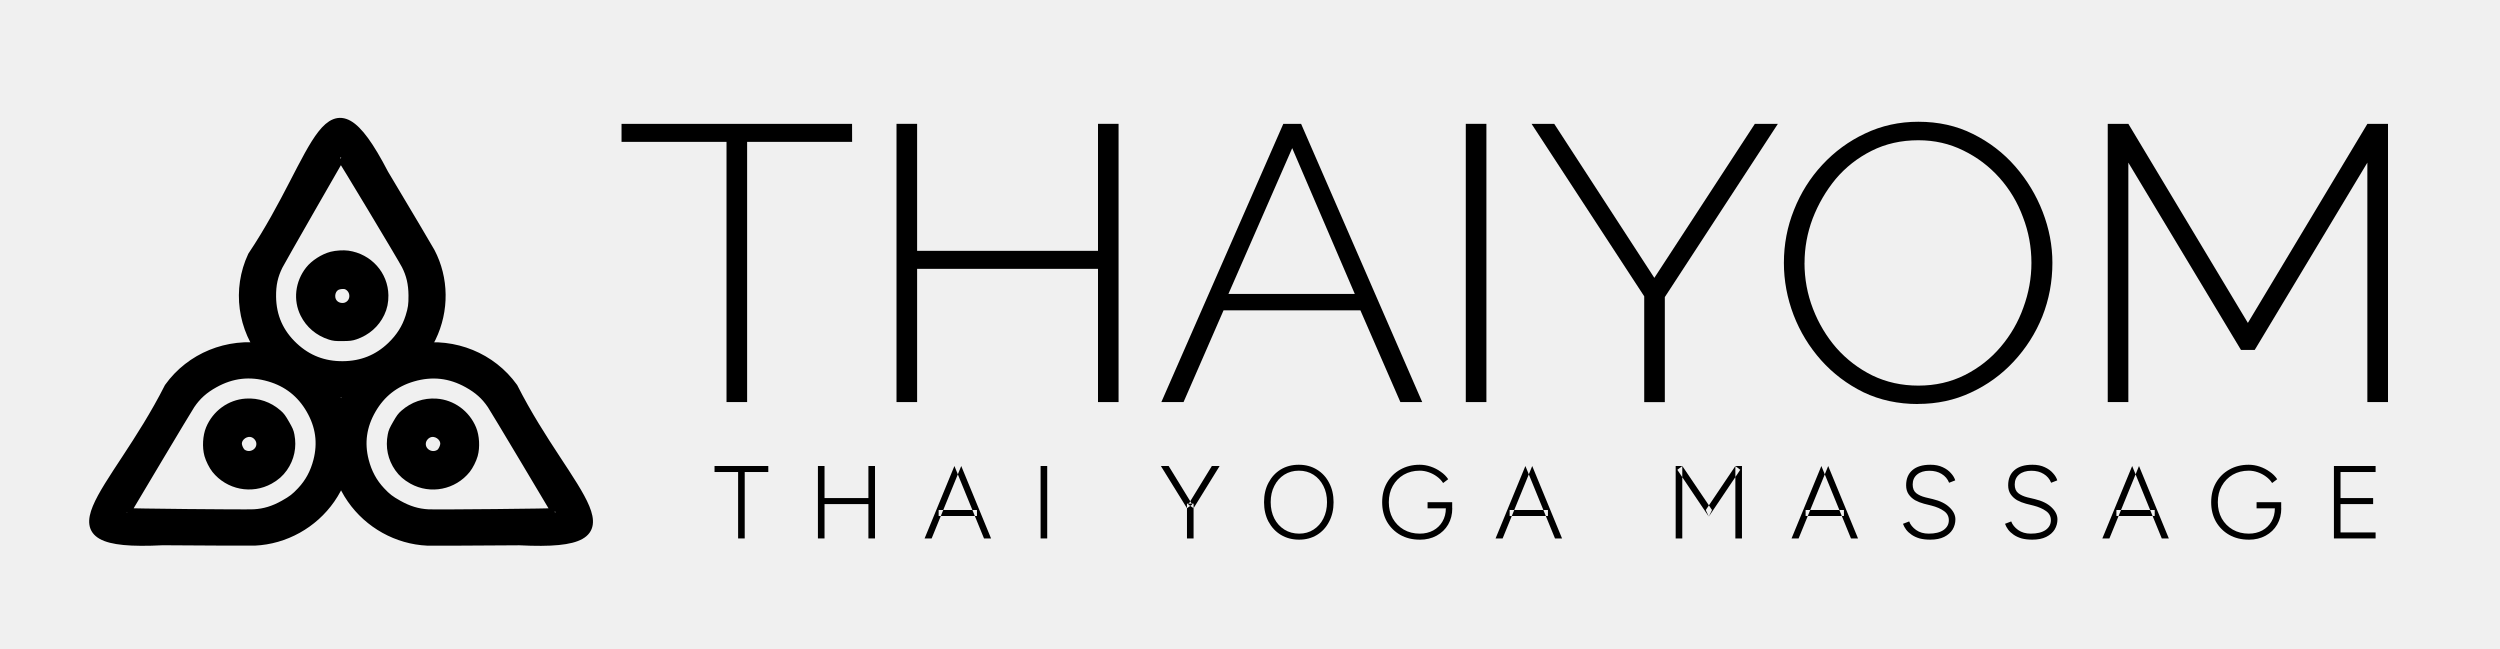
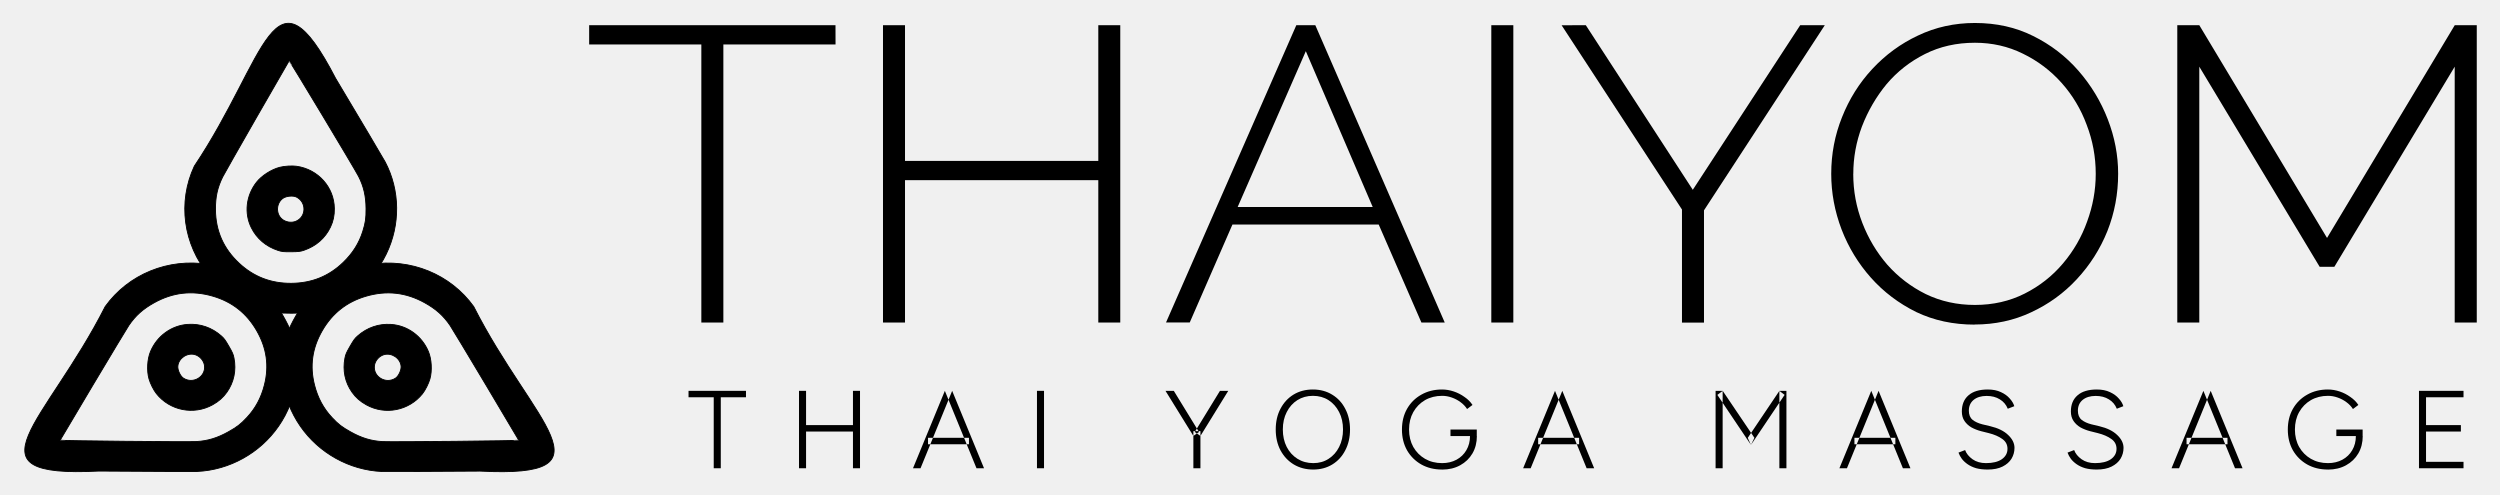
- <svg xmlns="http://www.w3.org/2000/svg" width="498.759" height="129.364" viewBox="-10.56 -10.56 33.118 8.59" version="1.1" fill="#c62424" stroke="#c62424" stroke-width="2.4" id="svg204">
+ <svg xmlns="http://www.w3.org/2000/svg" width="466.759" height="92.364" viewBox="-10.56 -10.56 30.993 6.133" version="1.1" fill="#c62424" stroke="#c62424" stroke-width="2.4" id="svg204">
  <defs id="defs208">
    <rect x="105.26" y="614.215" width="569.844" height="62.836" id="rect310" />
    <rect x="124.672" y="613.65" width="535.044" height="66.169" id="rect7282" />
  </defs>
-   <g id="g497-3" transform="matrix(-0.5175046,0.2935873,0.2935873,0.5175046,1.727467,9.128348)" style="fill:#000000;stroke:#000000;stroke-width:1.012;stroke-dasharray:none">
+   <g id="g497-3" transform="matrix(-0.5175046,0.2935873,0.2935873,0.5175046,0.7978671,7.800348)" style="fill:#000000;stroke:#000000;stroke-width:1.012;stroke-dasharray:none">
    <text xml:space="preserve" transform="matrix(-0.09706742,0.05506766,0.05506766,0.09706742,6.517977,-58.30191)" id="text7280" style="font-size:36px;font-family:'Ubuntu Mono';-inkscape-font-specification:'Ubuntu Mono';white-space:pre;shape-inside:url(#rect7282);display:inline;fill:#ffffff;fill-opacity:1;fill-rule:evenodd;stroke:#ffffff;stroke-width:11.339;stroke-dasharray:none;stroke-opacity:1" />
    <text xml:space="preserve" transform="matrix(-0.09706742,0.05506766,0.05506766,0.09706742,6.517977,-58.30191)" id="text308" style="font-style:normal;font-variant:normal;font-weight:normal;font-stretch:normal;font-size:36px;font-family:Raleway;-inkscape-font-specification:Raleway;white-space:pre;shape-inside:url(#rect310);display:inline;fill:#ffffff;fill-rule:evenodd;stroke:#ffffff;stroke-width:11.339" />
-     <g id="g501-6" transform="matrix(0.00116787,-0.1846886,0.1860846,-0.00116787,0.6728292,-22.78592)" style="fill:#000000;fill-opacity:1;stroke:#000000;stroke-width:1.012;stroke-dasharray:none;stroke-opacity:1.0">
-       <g id="g2764" transform="translate(10.23286,-5.377526)" style="fill:#000000;fill-opacity:1;stroke:#000000;stroke-opacity:1.0">
-         <g id="g497" transform="matrix(-0.8583664,-0.5130371,-0.5130371,0.8583664,22.79058,-15.68914)" style="fill:#000000;fill-opacity:1;stroke:#000000;stroke-width:1.012;stroke-dasharray:none;stroke-opacity:1.0">
-           <g id="g501" transform="rotate(-90,16.00188,15.29129)" style="fill:#000000;fill-opacity:1;stroke:#000000;stroke-width:1.012;stroke-dasharray:none;stroke-opacity:1.0">
-             <path style="fill:#000000;fill-opacity:1;fill-rule:evenodd;stroke:#000000;stroke-width:15.246;stroke-dasharray:none;stroke-opacity:1.0" d="m 322.698,541.943 c -42.516,-73.635 -79.466,-138.146 -82.11,-143.359 -24.591,-48.476 -24.756,-107.117 -0.44,-156.819 25.223,-51.556 72.587,-87.195 129.762,-97.639 14.236,-2.6 45.711,-2.652 59.663,-0.099 43.793,8.016 81.749,30.325 108.791,63.943 42.831,53.248 51.723,125.183 23.031,186.323 C 437,579.467 425.829,748.162 322.698,541.943 Z M 455.762,477.302 c 29.954,-51.933 56.098,-97.691 58.098,-101.686 8.983,-17.94 12.688,-34.369 12.636,-56.031 -0.086,-36.23 -12.904,-66.32 -38.933,-91.396 -24.321,-23.43 -53.347,-35.048 -87.564,-35.048 -34.119,0 -62.793,11.395 -87.062,34.599 -16.295,15.58 -27.209,32.764 -33.62,52.934 -4.745,14.928 -5.787,21.901 -5.816,38.91 -0.036,21.198 3.653,37.987 12.086,54.994 6.829,13.773 114.234,198.771 114.947,197.988 0.421,-0.463 25.274,-43.332 55.228,-95.265 z" id="path491" transform="matrix(0.0664,0,0,0.0664,-10.56,-10.56)" />
-             <path style="fill:#000000;fill-opacity:1;fill-rule:evenodd;stroke:#000000;stroke-width:19.057;stroke-dasharray:none;stroke-opacity:1.0" d="m 389.661,392.675 c -36.243,-5.604 -62.808,-36.225 -62.957,-72.571 -0.049,-11.876 2.086,-21.731 6.857,-31.649 8.96,-18.629 24.571,-32.284 44.65,-39.054 6.261,-2.111 9.267,-2.449 21.79,-2.449 12.522,0 15.529,0.338 21.79,2.449 20.078,6.77 35.69,20.425 44.65,39.054 11.999,24.947 8.369,54.971 -9.376,77.555 -8.644,11.001 -25.055,21.533 -39.081,25.082 -8.003,2.025 -20.832,2.742 -28.322,1.584 z m 23.014,-54.302 c 11.406,-7.65 12.822,-25.641 2.761,-35.076 -6.223,-5.836 -16.223,-7.671 -24.029,-4.41 -17.69,7.39 -18.287,32.545 -0.981,41.363 5.442,2.773 16.737,1.82 22.25,-1.877 z" id="path493" transform="matrix(0.0664,0,0,0.0664,-10.56,-10.56)" />
+     <g id="g7033">
+       <g id="g13498">
+         <g id="g2764" transform="matrix(0.00116787,-0.1846886,0.1860846,-0.00116787,-0.3158951,-24.66953)" style="fill:#000000;fill-opacity:1;stroke:#000000;stroke-width:1.012;stroke-dasharray:none;stroke-opacity:1">
+           <g id="g6996">
+             <g id="g497" transform="matrix(-0.8583664,-0.5130371,-0.5130371,0.8583664,22.79058,-15.68914)" style="fill:#000000;fill-opacity:1;stroke:#000000;stroke-width:0.102;stroke-dasharray:none;stroke-opacity:1">
+               <g id="g501" transform="rotate(-90,16.00188,15.29129)" style="fill:#000000;fill-opacity:1;stroke:#000000;stroke-width:0.102;stroke-dasharray:none;stroke-opacity:1">
+                 <path style="fill:#000000;fill-opacity:1;fill-rule:evenodd;stroke:#000000;stroke-width:1.542;stroke-dasharray:none;stroke-opacity:1" d="m 322.698,541.943 c -42.516,-73.635 -79.466,-138.146 -82.11,-143.359 -24.591,-48.476 -24.756,-107.117 -0.44,-156.819 25.223,-51.556 72.587,-87.195 129.762,-97.639 14.236,-2.6 45.711,-2.652 59.663,-0.099 43.793,8.016 81.749,30.325 108.791,63.943 42.831,53.248 51.723,125.183 23.031,186.323 C 437,579.467 425.829,748.162 322.698,541.943 Z M 455.762,477.302 c 29.954,-51.933 56.098,-97.691 58.098,-101.686 8.983,-17.94 12.688,-34.369 12.636,-56.031 -0.086,-36.23 -12.904,-66.32 -38.933,-91.396 -24.321,-23.43 -53.347,-35.048 -87.564,-35.048 -34.119,0 -62.793,11.395 -87.062,34.599 -16.295,15.58 -27.209,32.764 -33.62,52.934 -4.745,14.928 -5.787,21.901 -5.816,38.91 -0.036,21.198 3.653,37.987 12.086,54.994 6.829,13.773 114.234,198.771 114.947,197.988 0.421,-0.463 25.274,-43.332 55.228,-95.265 z" id="path491" transform="matrix(0.0664,0,0,0.0664,-10.56,-10.56)" />
+                 <path style="fill:#000000;fill-opacity:1;fill-rule:evenodd;stroke:#000000;stroke-width:1.542;stroke-dasharray:none;stroke-opacity:1" d="m 389.661,392.675 c -36.243,-5.604 -62.808,-36.225 -62.957,-72.571 -0.049,-11.876 2.086,-21.731 6.857,-31.649 8.96,-18.629 24.571,-32.284 44.65,-39.054 6.261,-2.111 9.267,-2.449 21.79,-2.449 12.522,0 15.529,0.338 21.79,2.449 20.078,6.77 35.69,20.425 44.65,39.054 11.999,24.947 8.369,54.971 -9.376,77.555 -8.644,11.001 -25.055,21.533 -39.081,25.082 -8.003,2.025 -20.832,2.742 -28.322,1.584 z m 23.014,-54.302 c 11.406,-7.65 12.822,-25.641 2.761,-35.076 -6.223,-5.836 -16.223,-7.671 -24.029,-4.41 -17.69,7.39 -18.287,32.545 -0.981,41.363 5.442,2.773 16.737,1.82 22.25,-1.877 z" id="path493" transform="matrix(0.0664,0,0,0.0664,-10.56,-10.56)" />
+               </g>
+             </g>
+             <g id="g497-6" transform="matrix(-0.8583664,-0.5130371,-0.5130371,0.8583664,48.49128,-25.05132)" style="fill:#000000;fill-opacity:1;stroke:#000000;stroke-width:0.102;stroke-dasharray:none;stroke-opacity:1">
+               <path style="fill:#000000;fill-opacity:1;fill-rule:evenodd;stroke:#000000;stroke-width:0.102;stroke-dasharray:none;stroke-opacity:1" d="m 7.433,10.925 c 4.893,2.817 9.162,5.295 9.488,5.507 3.026,1.968 4.986,5.332 5.242,8.997 0.266,3.802 -1.271,7.425 -4.209,9.928 -0.732,0.623 -2.539,1.673 -3.425,1.99 C 11.745,38.344 8.822,38.324 6.15,37.292 1.917,35.657 -0.987,31.819 -1.372,27.351 -0.384,12.571 -5.354,2.506 7.433,10.925 Z m -5.496,8.141 c 0.006,3.981 0.026,7.48 0.044,7.776 0.081,1.33 0.414,2.397 1.138,3.64 1.21,2.079 2.948,3.382 5.278,3.957 2.177,0.537 4.232,0.239 6.198,-0.899 1.961,-1.135 3.229,-2.744 3.852,-4.884 0.418,-1.437 0.474,-2.788 0.171,-4.16 -0.224,-1.016 -0.396,-1.451 -0.96,-2.43 -0.703,-1.219 -1.474,-2.061 -2.524,-2.758 -0.851,-0.564 -13.177,-7.622 -13.192,-7.554 -0.009,0.041 -0.011,3.331 -0.005,7.312 z" id="path491-8" />
+               <path style="fill:#000000;fill-opacity:1;fill-rule:evenodd;stroke:#000000;stroke-width:0.102;stroke-dasharray:none;stroke-opacity:1" d="m 8.551,21.731 c 2.269,-0.884 4.814,-0.008 6.032,2.076 0.398,0.681 0.603,1.318 0.659,2.047 0.105,1.369 -0.338,2.673 -1.267,3.73 -0.29,0.33 -0.451,0.449 -1.171,0.866 -0.72,0.417 -0.904,0.497 -1.334,0.584 -1.379,0.279 -2.73,0.014 -3.865,-0.759 C 6.086,29.24 5.296,27.394 5.564,25.505 5.695,24.586 6.288,23.435 6.976,22.764 7.368,22.381 8.082,21.913 8.551,21.731 Z M 9.034,25.617 c -0.401,0.819 0.116,1.9 1.008,2.107 0.552,0.128 1.187,-0.099 1.528,-0.546 0.771,-1.013 -0.032,-2.479 -1.32,-2.41 -0.405,0.022 -1.022,0.452 -1.216,0.848 z" id="path493-7" />
+             </g>
+             <path style="fill:#000000;fill-opacity:1;fill-rule:evenodd;stroke:#000000;stroke-width:1.542;stroke-dasharray:none;stroke-opacity:1" d="m 322.698,541.943 c -42.516,-73.635 -79.466,-138.146 -82.11,-143.359 -24.591,-48.476 -24.756,-107.117 -0.44,-156.819 25.223,-51.556 72.587,-87.195 129.762,-97.639 14.236,-2.6 45.711,-2.652 59.663,-0.099 43.793,8.016 81.749,30.325 108.791,63.943 42.831,53.248 51.723,125.183 23.031,186.323 C 437,579.467 425.829,748.162 322.698,541.943 Z M 455.762,477.302 c 29.954,-51.933 56.098,-97.691 58.098,-101.686 8.983,-17.94 12.688,-34.369 12.636,-56.031 -0.086,-36.23 -12.904,-66.32 -38.933,-91.396 -24.321,-23.43 -53.347,-35.048 -87.564,-35.048 -34.119,0 -62.793,11.395 -87.062,34.599 -16.295,15.58 -27.209,32.764 -33.62,52.934 -4.745,14.928 -5.787,21.901 -5.816,38.91 -0.036,21.198 3.653,37.987 12.086,54.994 6.829,13.773 114.234,198.771 114.947,197.988 0.421,-0.463 25.274,-43.332 55.228,-95.265 z" id="path491-06" transform="matrix(0.0664,0,0,0.0664,-10.56,-10.56)" />
+             <path style="fill:#000000;fill-opacity:1;fill-rule:evenodd;stroke:#000000;stroke-width:1.542;stroke-dasharray:none;stroke-opacity:1" d="m 389.661,392.675 c -36.243,-5.604 -62.808,-36.225 -62.957,-72.571 -0.049,-11.876 2.086,-21.731 6.857,-31.649 8.96,-18.629 24.571,-32.284 44.65,-39.054 6.261,-2.111 9.267,-2.449 21.79,-2.449 12.522,0 15.529,0.338 21.79,2.449 20.078,6.77 35.69,20.425 44.65,39.054 11.999,24.947 8.369,54.971 -9.376,77.555 -8.644,11.001 -25.055,21.533 -39.081,25.082 -8.003,2.025 -20.832,2.742 -28.322,1.584 z m 23.014,-54.302 c 11.406,-7.65 12.822,-25.641 2.761,-35.076 -6.223,-5.836 -16.223,-7.671 -24.029,-4.41 -17.69,7.39 -18.287,32.545 -0.981,41.363 5.442,2.773 16.737,1.82 22.25,-1.877 z" id="path493-2" transform="matrix(0.0664,0,0,0.0664,-10.56,-10.56)" />
          </g>
        </g>
-         <g id="g497-6" transform="matrix(-0.8583664,-0.5130371,-0.5130371,0.8583664,48.49128,-25.05132)" style="fill:#000000;fill-opacity:1;stroke:#000000;stroke-width:1.012;stroke-dasharray:none;stroke-opacity:1.0">
-           <path style="fill:#000000;fill-opacity:1;fill-rule:evenodd;stroke:#000000;stroke-width:1.012;stroke-dasharray:none;stroke-opacity:1.0" d="m 7.433,10.925 c 4.893,2.817 9.162,5.295 9.488,5.507 3.026,1.968 4.986,5.332 5.242,8.997 0.266,3.802 -1.271,7.425 -4.209,9.928 -0.732,0.623 -2.539,1.673 -3.425,1.99 C 11.745,38.344 8.822,38.324 6.15,37.292 1.917,35.657 -0.987,31.819 -1.372,27.351 -0.384,12.571 -5.354,2.506 7.433,10.925 Z m -5.496,8.141 c 0.006,3.981 0.026,7.48 0.044,7.776 0.081,1.33 0.414,2.397 1.138,3.64 1.21,2.079 2.948,3.382 5.278,3.957 2.177,0.537 4.232,0.239 6.198,-0.899 1.961,-1.135 3.229,-2.744 3.852,-4.884 0.418,-1.437 0.474,-2.788 0.171,-4.16 -0.224,-1.016 -0.396,-1.451 -0.96,-2.43 -0.703,-1.219 -1.474,-2.061 -2.524,-2.758 -0.851,-0.564 -13.177,-7.622 -13.192,-7.554 -0.009,0.041 -0.011,3.331 -0.005,7.312 z" id="path491-8" />
-           <path style="fill:#000000;fill-opacity:1;fill-rule:evenodd;stroke:#000000;stroke-width:1.265;stroke-dasharray:none;stroke-opacity:1.0" d="m 8.551,21.731 c 2.269,-0.884 4.814,-0.008 6.032,2.076 0.398,0.681 0.603,1.318 0.659,2.047 0.105,1.369 -0.338,2.673 -1.267,3.73 -0.29,0.33 -0.451,0.449 -1.171,0.866 -0.72,0.417 -0.904,0.497 -1.334,0.584 -1.379,0.279 -2.73,0.014 -3.865,-0.759 C 6.086,29.24 5.296,27.394 5.564,25.505 5.695,24.586 6.288,23.435 6.976,22.764 7.368,22.381 8.082,21.913 8.551,21.731 Z M 9.034,25.617 c -0.401,0.819 0.116,1.9 1.008,2.107 0.552,0.128 1.187,-0.099 1.528,-0.546 0.771,-1.013 -0.032,-2.479 -1.32,-2.41 -0.405,0.022 -1.022,0.452 -1.216,0.848 z" id="path493-7" />
+         <g aria-label="THAIYOM" transform="matrix(-0.8828155,0.5008332,0.4861528,0.8569384,0,0)" id="text316" style="font-size:8.857px;font-family:Raleway;-inkscape-font-specification:Raleway;fill-rule:evenodd;stroke:none;stroke-width:0.772">
+           <path d="M -1.655,-30.381 H -3.958 v 5.881 h -0.452 v -5.881 h -2.303 v -0.407 h 5.057 z" style="stroke-width:0.772" id="path432" />
+           <path d="m 4.19,-30.788 v 6.288 H 3.739 v -3.011 h -3.968 v 3.011 h -0.452 v -6.288 h 0.452 v 2.87 H 3.739 v -2.87 z" style="stroke-width:0.772" id="path434" />
+           <path d="m 7.804,-30.788 h 0.39 l 2.657,6.288 H 10.372 L 9.495,-26.573 H 6.493 l -0.877,2.072 H 5.129 Z m 1.568,3.844 -1.373,-3.295 -1.399,3.295 z" style="stroke-width:0.772" id="path436" />
+           <path d="m 11.807,-24.5 v -6.288 h 0.452 v 6.288 z" style="stroke-width:0.772" id="path438" />
+           <path d="m 13.747,-30.788 2.196,3.481 2.205,-3.481 h 0.505 l -2.48,3.915 v 2.374 h -0.452 v -2.391 l -2.471,-3.897 z" style="stroke-width:0.772" id="path440" />
+           <path d="m 21.726,-24.456 q -0.655,0 -1.196,-0.266 -0.54,-0.275 -0.93,-0.726 -0.39,-0.452 -0.602,-1.019 -0.213,-0.576 -0.213,-1.178 0,-0.629 0.221,-1.196 0.221,-0.576 0.62,-1.019 0.407,-0.452 0.939,-0.709 0.54,-0.266 1.169,-0.266 0.664,0 1.196,0.275 0.54,0.275 0.93,0.735 0.39,0.461 0.602,1.027 0.213,0.567 0.213,1.151 0,0.638 -0.221,1.213 -0.221,0.567 -0.629,1.019 -0.399,0.443 -0.939,0.7 -0.531,0.257 -1.16,0.257 z m -2.489,-3.188 q 0,0.54 0.186,1.036 0.186,0.496 0.514,0.886 0.337,0.39 0.788,0.62 0.461,0.23 1.01,0.23 0.558,0 1.019,-0.239 0.461,-0.239 0.788,-0.638 0.328,-0.399 0.496,-0.886 0.177,-0.496 0.177,-1.01 0,-0.54 -0.186,-1.036 -0.177,-0.496 -0.514,-0.886 -0.337,-0.39 -0.797,-0.62 -0.452,-0.23 -0.983,-0.23 -0.567,0 -1.027,0.239 -0.461,0.239 -0.788,0.638 -0.319,0.399 -0.505,0.895 -0.177,0.487 -0.177,1.001 z" style="stroke-width:0.772" id="path442" />
+           <path d="m 31.584,-24.5 v -5.411 l -2.471,4.233 h -0.301 l -2.471,-4.233 v 5.411 h -0.452 v -6.288 h 0.452 l 2.622,4.499 2.622,-4.499 h 0.452 v 6.288 z" style="stroke-width:0.772" id="path444" />
        </g>
-         <path style="fill:#000000;fill-opacity:1;fill-rule:evenodd;stroke:#000000;stroke-width:15.246;stroke-dasharray:none;stroke-opacity:1.0" d="m 322.698,541.943 c -42.516,-73.635 -79.466,-138.146 -82.11,-143.359 -24.591,-48.476 -24.756,-107.117 -0.44,-156.819 25.223,-51.556 72.587,-87.195 129.762,-97.639 14.236,-2.6 45.711,-2.652 59.663,-0.099 43.793,8.016 81.749,30.325 108.791,63.943 42.831,53.248 51.723,125.183 23.031,186.323 C 437,579.467 425.829,748.162 322.698,541.943 Z M 455.762,477.302 c 29.954,-51.933 56.098,-97.691 58.098,-101.686 8.983,-17.94 12.688,-34.369 12.636,-56.031 -0.086,-36.23 -12.904,-66.32 -38.933,-91.396 -24.321,-23.43 -53.347,-35.048 -87.564,-35.048 -34.119,0 -62.793,11.395 -87.062,34.599 -16.295,15.58 -27.209,32.764 -33.62,52.934 -4.745,14.928 -5.787,21.901 -5.816,38.91 -0.036,21.198 3.653,37.987 12.086,54.994 6.829,13.773 114.234,198.771 114.947,197.988 0.421,-0.463 25.274,-43.332 55.228,-95.265 z" id="path491-06" transform="matrix(0.0664,0,0,0.0664,-10.56,-10.56)" />
-         <path style="fill:#000000;fill-opacity:1;fill-rule:evenodd;stroke:#000000;stroke-width:19.057;stroke-dasharray:none;stroke-opacity:1.0" d="m 389.661,392.675 c -36.243,-5.604 -62.808,-36.225 -62.957,-72.571 -0.049,-11.876 2.086,-21.731 6.857,-31.649 8.96,-18.629 24.571,-32.284 44.65,-39.054 6.261,-2.111 9.267,-2.449 21.79,-2.449 12.522,0 15.529,0.338 21.79,2.449 20.078,6.77 35.69,20.425 44.65,39.054 11.999,24.947 8.369,54.971 -9.376,77.555 -8.644,11.001 -25.055,21.533 -39.081,25.082 -8.003,2.025 -20.832,2.742 -28.322,1.584 z m 23.014,-54.302 c 11.406,-7.65 12.822,-25.641 2.761,-35.076 -6.223,-5.836 -16.223,-7.671 -24.029,-4.41 -17.69,7.39 -18.287,32.545 -0.981,41.363 5.442,2.773 16.737,1.82 22.25,-1.877 z" id="path493-2" transform="matrix(0.0664,0,0,0.0664,-10.56,-10.56)" />
+         <g aria-label="THAI YOGA MASSAGE" transform="matrix(-0.8697808,0.4934384,0.4934384,0.8697808,0,0)" id="text747" style="font-weight:300;font-size:2.304px;font-family:Figtree;-inkscape-font-specification:'Figtree Light';letter-spacing:0.85px;fill-rule:evenodd;stroke:none;stroke-width:0.467">
+           <path d="m -4.218,-21.102 v -1.479 h 0.147 v 1.479 z m -0.525,-1.479 v -0.134 H -3.546 v 0.134 z" style="stroke-width:0.467" id="path9433" />
+           <path d="m -1.317,-21.102 v -1.613 h 0.147 v 1.613 z m -1.124,0 v -1.613 h 0.147 v 1.613 z m 0.147,-0.765 v -0.134 h 0.977 v 0.134 z" style="stroke-width:0.467" id="path9435" />
+           <path d="m 1.257,-21.102 -0.659,-1.613 h 0.152 l 0.664,1.613 z m -1.323,0 0.664,-1.613 h 0.152 l -0.659,1.613 z m 0.313,-0.5 v -0.134 H 1.1 v 0.134 z" style="stroke-width:0.467" id="path9437" />
+           <path d="m 2.517,-21.102 v -1.613 h 0.147 v 1.613 z" style="stroke-width:0.467" id="path9439" />
+           <path d="m 5.923,-21.775 -0.118,-0.083 0.525,-0.857 h 0.173 z m -0.147,0.673 v -0.774 h 0.147 v 0.774 z m 0,-0.673 -0.581,-0.94 h 0.173 l 0.525,0.857 z" style="stroke-width:0.467" id="path9441" />
+           <path d="m 8.274,-21.075 q -0.228,0 -0.406,-0.106 -0.175,-0.106 -0.277,-0.295 -0.099,-0.189 -0.099,-0.433 0,-0.247 0.099,-0.433 0.099,-0.189 0.272,-0.295 0.175,-0.106 0.403,-0.106 0.228,0 0.403,0.108 0.175,0.106 0.272,0.295 0.099,0.187 0.099,0.431 0,0.244 -0.099,0.433 -0.097,0.189 -0.27,0.295 -0.173,0.106 -0.399,0.106 z m 0,-0.134 q 0.182,0 0.32,-0.09 0.141,-0.09 0.219,-0.247 0.081,-0.159 0.081,-0.364 0,-0.205 -0.081,-0.362 -0.081,-0.159 -0.221,-0.249 -0.141,-0.09 -0.325,-0.09 -0.182,0 -0.325,0.09 -0.141,0.09 -0.221,0.249 -0.081,0.157 -0.081,0.362 0,0.205 0.081,0.364 0.081,0.157 0.224,0.247 0.145,0.09 0.33,0.09 z" style="stroke-width:0.467" id="path9443" />
+           <path d="m 10.958,-21.075 q -0.244,0 -0.433,-0.106 -0.189,-0.108 -0.297,-0.295 -0.106,-0.189 -0.106,-0.431 0,-0.247 0.106,-0.433 0.108,-0.189 0.297,-0.295 0.189,-0.108 0.433,-0.108 0.122,0 0.244,0.041 0.122,0.041 0.224,0.115 0.104,0.071 0.166,0.166 l -0.113,0.085 q -0.051,-0.081 -0.136,-0.143 -0.083,-0.062 -0.184,-0.097 -0.099,-0.035 -0.2,-0.035 -0.2,0 -0.357,0.09 -0.154,0.09 -0.244,0.249 -0.088,0.157 -0.088,0.364 0,0.203 0.088,0.362 0.09,0.157 0.244,0.247 0.157,0.09 0.357,0.09 0.168,0 0.3,-0.071 0.131,-0.071 0.205,-0.198 0.076,-0.129 0.076,-0.295 h 0.143 q 0,0.203 -0.092,0.362 -0.092,0.157 -0.256,0.247 -0.164,0.09 -0.376,0.09 z m 0.175,-0.698 v -0.136 h 0.548 v 0.136 h -0.065 z" style="stroke-width:0.467" id="path9445" />
+           <path d="m 13.97,-21.102 -0.659,-1.613 h 0.152 l 0.664,1.613 z m -1.323,0 0.664,-1.613 h 0.152 l -0.659,1.613 z m 0.313,-0.5 v -0.134 h 0.853 v 0.134 z" style="stroke-width:0.467" id="path9447" />
+           <path d="m 17.394,-21.588 -0.7,-1.042 0.053,-0.041 0.058,-0.044 0.661,0.979 z m -0.737,0.486 v -1.613 h 0.147 v 1.613 z m 0.737,-0.486 -0.067,-0.147 0.659,-0.979 0.058,0.044 0.051,0.039 z m 0.592,0.486 v -1.613 h 0.147 v 1.613 z" style="stroke-width:0.467" id="path9449" />
+           <path d="m 20.56,-21.102 -0.659,-1.613 h 0.152 l 0.664,1.613 z m -1.323,0 0.664,-1.613 h 0.152 l -0.659,1.613 z m 0.313,-0.5 v -0.134 h 0.853 v 0.134 z" style="stroke-width:0.467" id="path9451" />
+           <path d="m 22.326,-21.075 q -0.136,0 -0.24,-0.028 -0.101,-0.03 -0.175,-0.081 -0.074,-0.051 -0.122,-0.113 -0.046,-0.062 -0.071,-0.131 l 0.138,-0.053 q 0.039,0.108 0.154,0.191 0.115,0.081 0.281,0.081 0.212,0 0.33,-0.081 0.118,-0.083 0.118,-0.217 0,-0.129 -0.108,-0.205 -0.108,-0.078 -0.281,-0.122 l -0.164,-0.041 q -0.106,-0.028 -0.198,-0.078 -0.09,-0.053 -0.145,-0.134 -0.055,-0.081 -0.055,-0.198 0,-0.217 0.138,-0.336 0.138,-0.122 0.403,-0.122 0.159,0 0.274,0.055 0.115,0.053 0.184,0.134 0.071,0.078 0.094,0.159 l -0.136,0.053 q -0.051,-0.127 -0.166,-0.196 -0.113,-0.071 -0.274,-0.071 -0.171,0 -0.272,0.083 -0.099,0.083 -0.099,0.224 0,0.127 0.078,0.191 0.078,0.062 0.205,0.094 l 0.164,0.039 q 0.244,0.058 0.373,0.184 0.131,0.124 0.131,0.267 0,0.122 -0.062,0.226 -0.062,0.101 -0.187,0.164 -0.124,0.062 -0.311,0.062 z" style="stroke-width:0.467" id="path9453" />
+           <path d="m 24.598,-21.075 q -0.136,0 -0.24,-0.028 -0.101,-0.03 -0.175,-0.081 -0.074,-0.051 -0.122,-0.113 -0.046,-0.062 -0.071,-0.131 l 0.138,-0.053 q 0.039,0.108 0.154,0.191 0.115,0.081 0.281,0.081 0.212,0 0.33,-0.081 0.118,-0.083 0.118,-0.217 0,-0.129 -0.108,-0.205 -0.108,-0.078 -0.281,-0.122 l -0.164,-0.041 q -0.106,-0.028 -0.198,-0.078 -0.09,-0.053 -0.145,-0.134 -0.055,-0.081 -0.055,-0.198 0,-0.217 0.138,-0.336 0.138,-0.122 0.403,-0.122 0.159,0 0.274,0.055 0.115,0.053 0.184,0.134 0.071,0.078 0.094,0.159 l -0.136,0.053 q -0.051,-0.127 -0.166,-0.196 -0.113,-0.071 -0.274,-0.071 -0.171,0 -0.272,0.083 -0.099,0.083 -0.099,0.224 0,0.127 0.078,0.191 0.078,0.062 0.205,0.094 l 0.164,0.039 q 0.244,0.058 0.373,0.184 0.131,0.124 0.131,0.267 0,0.122 -0.062,0.226 -0.062,0.101 -0.187,0.164 -0.124,0.062 -0.311,0.062 z" style="stroke-width:0.467" id="path9455" />
+           <path d="m 27.48,-21.102 -0.659,-1.613 h 0.152 l 0.664,1.613 z m -1.323,0 0.664,-1.613 h 0.152 l -0.659,1.613 z m 0.313,-0.5 v -0.134 h 0.853 v 0.134 z" style="stroke-width:0.467" id="path9457" />
+           <path d="m 29.416,-21.075 q -0.244,0 -0.433,-0.106 -0.189,-0.108 -0.297,-0.295 -0.106,-0.189 -0.106,-0.431 0,-0.247 0.106,-0.433 0.108,-0.189 0.297,-0.295 0.189,-0.108 0.433,-0.108 0.122,0 0.244,0.041 0.122,0.041 0.224,0.115 0.104,0.071 0.166,0.166 l -0.113,0.085 q -0.051,-0.081 -0.136,-0.143 -0.083,-0.062 -0.184,-0.097 -0.099,-0.035 -0.2,-0.035 -0.2,0 -0.357,0.09 -0.154,0.09 -0.244,0.249 -0.088,0.157 -0.088,0.364 0,0.203 0.088,0.362 0.09,0.157 0.244,0.247 0.157,0.09 0.357,0.09 0.168,0 0.3,-0.071 0.131,-0.071 0.205,-0.198 0.076,-0.129 0.076,-0.295 h 0.143 q 0,0.203 -0.092,0.362 -0.092,0.157 -0.256,0.247 -0.164,0.09 -0.376,0.09 z m 0.175,-0.698 v -0.136 h 0.548 v 0.136 h -0.065 z" style="stroke-width:0.467" id="path9459" />
+           <path d="m 31.313,-21.102 v -1.613 h 0.147 v 1.613 z m 0.147,0 v -0.134 h 0.781 v 0.134 z m 0,-0.765 v -0.134 h 0.726 v 0.134 z m 0,-0.714 v -0.134 h 0.781 v 0.134 z" style="stroke-width:0.467" id="path9461" />
+         </g>
      </g>
-     </g>
-     <g aria-label="THAIYOM" transform="matrix(-0.8828155,0.5008332,0.4861528,0.8569384,0,0)" id="text316" style="font-size:8.857px;font-family:Raleway;-inkscape-font-specification:Raleway;fill-rule:evenodd;stroke:none;stroke-width:0.772">
-       <path d="M -1.655,-30.381 H -3.958 v 5.881 h -0.452 v -5.881 h -2.303 v -0.407 h 5.057 z" style="stroke-width:0.772" id="path432" />
-       <path d="m 4.19,-30.788 v 6.288 H 3.739 v -3.011 h -3.968 v 3.011 h -0.452 v -6.288 h 0.452 v 2.87 H 3.739 v -2.87 z" style="stroke-width:0.772" id="path434" />
-       <path d="m 7.804,-30.788 h 0.39 l 2.657,6.288 H 10.372 L 9.495,-26.573 H 6.493 l -0.877,2.072 H 5.129 Z m 1.568,3.844 -1.373,-3.295 -1.399,3.295 z" style="stroke-width:0.772" id="path436" />
-       <path d="m 11.807,-24.5 v -6.288 h 0.452 v 6.288 z" style="stroke-width:0.772" id="path438" />
-       <path d="m 13.747,-30.788 2.196,3.481 2.205,-3.481 h 0.505 l -2.48,3.915 v 2.374 h -0.452 v -2.391 l -2.471,-3.897 z" style="stroke-width:0.772" id="path440" />
-       <path d="m 21.726,-24.456 q -0.655,0 -1.196,-0.266 -0.54,-0.275 -0.93,-0.726 -0.39,-0.452 -0.602,-1.019 -0.213,-0.576 -0.213,-1.178 0,-0.629 0.221,-1.196 0.221,-0.576 0.62,-1.019 0.407,-0.452 0.939,-0.709 0.54,-0.266 1.169,-0.266 0.664,0 1.196,0.275 0.54,0.275 0.93,0.735 0.39,0.461 0.602,1.027 0.213,0.567 0.213,1.151 0,0.638 -0.221,1.213 -0.221,0.567 -0.629,1.019 -0.399,0.443 -0.939,0.7 -0.531,0.257 -1.16,0.257 z m -2.489,-3.188 q 0,0.54 0.186,1.036 0.186,0.496 0.514,0.886 0.337,0.39 0.788,0.62 0.461,0.23 1.01,0.23 0.558,0 1.019,-0.239 0.461,-0.239 0.788,-0.638 0.328,-0.399 0.496,-0.886 0.177,-0.496 0.177,-1.01 0,-0.54 -0.186,-1.036 -0.177,-0.496 -0.514,-0.886 -0.337,-0.39 -0.797,-0.62 -0.452,-0.23 -0.983,-0.23 -0.567,0 -1.027,0.239 -0.461,0.239 -0.788,0.638 -0.319,0.399 -0.505,0.895 -0.177,0.487 -0.177,1.001 z" style="stroke-width:0.772" id="path442" />
-       <path d="m 31.584,-24.5 v -5.411 l -2.471,4.233 h -0.301 l -2.471,-4.233 v 5.411 h -0.452 v -6.288 h 0.452 l 2.622,4.499 2.622,-4.499 h 0.452 v 6.288 z" style="stroke-width:0.772" id="path444" />
-     </g>
-     <g aria-label="THAI YOGA MASSAGE" transform="matrix(-0.8697808,0.4934384,0.4934384,0.8697808,0,0)" id="text747" style="font-weight:300;font-size:2.304px;font-family:Figtree;-inkscape-font-specification:'Figtree Light';letter-spacing:0.85px;fill-rule:evenodd;stroke:none;stroke-width:0.467">
-       <path d="m -4.218,-21.102 v -1.479 h 0.147 v 1.479 z m -0.525,-1.479 v -0.134 H -3.546 v 0.134 z" style="stroke-width:0.467" id="path9433" />
-       <path d="m -1.317,-21.102 v -1.613 h 0.147 v 1.613 z m -1.124,0 v -1.613 h 0.147 v 1.613 z m 0.147,-0.765 v -0.134 h 0.977 v 0.134 z" style="stroke-width:0.467" id="path9435" />
-       <path d="m 1.257,-21.102 -0.659,-1.613 h 0.152 l 0.664,1.613 z m -1.323,0 0.664,-1.613 h 0.152 l -0.659,1.613 z m 0.313,-0.5 v -0.134 H 1.1 v 0.134 z" style="stroke-width:0.467" id="path9437" />
-       <path d="m 2.517,-21.102 v -1.613 h 0.147 v 1.613 z" style="stroke-width:0.467" id="path9439" />
-       <path d="m 5.923,-21.775 -0.118,-0.083 0.525,-0.857 h 0.173 z m -0.147,0.673 v -0.774 h 0.147 v 0.774 z m 0,-0.673 -0.581,-0.94 h 0.173 l 0.525,0.857 z" style="stroke-width:0.467" id="path9441" />
-       <path d="m 8.274,-21.075 q -0.228,0 -0.406,-0.106 -0.175,-0.106 -0.277,-0.295 -0.099,-0.189 -0.099,-0.433 0,-0.247 0.099,-0.433 0.099,-0.189 0.272,-0.295 0.175,-0.106 0.403,-0.106 0.228,0 0.403,0.108 0.175,0.106 0.272,0.295 0.099,0.187 0.099,0.431 0,0.244 -0.099,0.433 -0.097,0.189 -0.27,0.295 -0.173,0.106 -0.399,0.106 z m 0,-0.134 q 0.182,0 0.32,-0.09 0.141,-0.09 0.219,-0.247 0.081,-0.159 0.081,-0.364 0,-0.205 -0.081,-0.362 -0.081,-0.159 -0.221,-0.249 -0.141,-0.09 -0.325,-0.09 -0.182,0 -0.325,0.09 -0.141,0.09 -0.221,0.249 -0.081,0.157 -0.081,0.362 0,0.205 0.081,0.364 0.081,0.157 0.224,0.247 0.145,0.09 0.33,0.09 z" style="stroke-width:0.467" id="path9443" />
-       <path d="m 10.958,-21.075 q -0.244,0 -0.433,-0.106 -0.189,-0.108 -0.297,-0.295 -0.106,-0.189 -0.106,-0.431 0,-0.247 0.106,-0.433 0.108,-0.189 0.297,-0.295 0.189,-0.108 0.433,-0.108 0.122,0 0.244,0.041 0.122,0.041 0.224,0.115 0.104,0.071 0.166,0.166 l -0.113,0.085 q -0.051,-0.081 -0.136,-0.143 -0.083,-0.062 -0.184,-0.097 -0.099,-0.035 -0.2,-0.035 -0.2,0 -0.357,0.09 -0.154,0.09 -0.244,0.249 -0.088,0.157 -0.088,0.364 0,0.203 0.088,0.362 0.09,0.157 0.244,0.247 0.157,0.09 0.357,0.09 0.168,0 0.3,-0.071 0.131,-0.071 0.205,-0.198 0.076,-0.129 0.076,-0.295 h 0.143 q 0,0.203 -0.092,0.362 -0.092,0.157 -0.256,0.247 -0.164,0.09 -0.376,0.09 z m 0.175,-0.698 v -0.136 h 0.548 v 0.136 h -0.065 z" style="stroke-width:0.467" id="path9445" />
-       <path d="m 13.97,-21.102 -0.659,-1.613 h 0.152 l 0.664,1.613 z m -1.323,0 0.664,-1.613 h 0.152 l -0.659,1.613 z m 0.313,-0.5 v -0.134 h 0.853 v 0.134 z" style="stroke-width:0.467" id="path9447" />
-       <path d="m 17.394,-21.588 -0.7,-1.042 0.053,-0.041 0.058,-0.044 0.661,0.979 z m -0.737,0.486 v -1.613 h 0.147 v 1.613 z m 0.737,-0.486 -0.067,-0.147 0.659,-0.979 0.058,0.044 0.051,0.039 z m 0.592,0.486 v -1.613 h 0.147 v 1.613 z" style="stroke-width:0.467" id="path9449" />
-       <path d="m 20.56,-21.102 -0.659,-1.613 h 0.152 l 0.664,1.613 z m -1.323,0 0.664,-1.613 h 0.152 l -0.659,1.613 z m 0.313,-0.5 v -0.134 h 0.853 v 0.134 z" style="stroke-width:0.467" id="path9451" />
-       <path d="m 22.326,-21.075 q -0.136,0 -0.24,-0.028 -0.101,-0.03 -0.175,-0.081 -0.074,-0.051 -0.122,-0.113 -0.046,-0.062 -0.071,-0.131 l 0.138,-0.053 q 0.039,0.108 0.154,0.191 0.115,0.081 0.281,0.081 0.212,0 0.33,-0.081 0.118,-0.083 0.118,-0.217 0,-0.129 -0.108,-0.205 -0.108,-0.078 -0.281,-0.122 l -0.164,-0.041 q -0.106,-0.028 -0.198,-0.078 -0.09,-0.053 -0.145,-0.134 -0.055,-0.081 -0.055,-0.198 0,-0.217 0.138,-0.336 0.138,-0.122 0.403,-0.122 0.159,0 0.274,0.055 0.115,0.053 0.184,0.134 0.071,0.078 0.094,0.159 l -0.136,0.053 q -0.051,-0.127 -0.166,-0.196 -0.113,-0.071 -0.274,-0.071 -0.171,0 -0.272,0.083 -0.099,0.083 -0.099,0.224 0,0.127 0.078,0.191 0.078,0.062 0.205,0.094 l 0.164,0.039 q 0.244,0.058 0.373,0.184 0.131,0.124 0.131,0.267 0,0.122 -0.062,0.226 -0.062,0.101 -0.187,0.164 -0.124,0.062 -0.311,0.062 z" style="stroke-width:0.467" id="path9453" />
-       <path d="m 24.598,-21.075 q -0.136,0 -0.24,-0.028 -0.101,-0.03 -0.175,-0.081 -0.074,-0.051 -0.122,-0.113 -0.046,-0.062 -0.071,-0.131 l 0.138,-0.053 q 0.039,0.108 0.154,0.191 0.115,0.081 0.281,0.081 0.212,0 0.33,-0.081 0.118,-0.083 0.118,-0.217 0,-0.129 -0.108,-0.205 -0.108,-0.078 -0.281,-0.122 l -0.164,-0.041 q -0.106,-0.028 -0.198,-0.078 -0.09,-0.053 -0.145,-0.134 -0.055,-0.081 -0.055,-0.198 0,-0.217 0.138,-0.336 0.138,-0.122 0.403,-0.122 0.159,0 0.274,0.055 0.115,0.053 0.184,0.134 0.071,0.078 0.094,0.159 l -0.136,0.053 q -0.051,-0.127 -0.166,-0.196 -0.113,-0.071 -0.274,-0.071 -0.171,0 -0.272,0.083 -0.099,0.083 -0.099,0.224 0,0.127 0.078,0.191 0.078,0.062 0.205,0.094 l 0.164,0.039 q 0.244,0.058 0.373,0.184 0.131,0.124 0.131,0.267 0,0.122 -0.062,0.226 -0.062,0.101 -0.187,0.164 -0.124,0.062 -0.311,0.062 z" style="stroke-width:0.467" id="path9455" />
-       <path d="m 27.48,-21.102 -0.659,-1.613 h 0.152 l 0.664,1.613 z m -1.323,0 0.664,-1.613 h 0.152 l -0.659,1.613 z m 0.313,-0.5 v -0.134 h 0.853 v 0.134 z" style="stroke-width:0.467" id="path9457" />
-       <path d="m 29.416,-21.075 q -0.244,0 -0.433,-0.106 -0.189,-0.108 -0.297,-0.295 -0.106,-0.189 -0.106,-0.431 0,-0.247 0.106,-0.433 0.108,-0.189 0.297,-0.295 0.189,-0.108 0.433,-0.108 0.122,0 0.244,0.041 0.122,0.041 0.224,0.115 0.104,0.071 0.166,0.166 l -0.113,0.085 q -0.051,-0.081 -0.136,-0.143 -0.083,-0.062 -0.184,-0.097 -0.099,-0.035 -0.2,-0.035 -0.2,0 -0.357,0.09 -0.154,0.09 -0.244,0.249 -0.088,0.157 -0.088,0.364 0,0.203 0.088,0.362 0.09,0.157 0.244,0.247 0.157,0.09 0.357,0.09 0.168,0 0.3,-0.071 0.131,-0.071 0.205,-0.198 0.076,-0.129 0.076,-0.295 h 0.143 q 0,0.203 -0.092,0.362 -0.092,0.157 -0.256,0.247 -0.164,0.09 -0.376,0.09 z m 0.175,-0.698 v -0.136 h 0.548 v 0.136 h -0.065 z" style="stroke-width:0.467" id="path9459" />
-       <path d="m 31.313,-21.102 v -1.613 h 0.147 v 1.613 z m 0.147,0 v -0.134 h 0.781 v 0.134 z m 0,-0.765 v -0.134 h 0.726 v 0.134 z m 0,-0.714 v -0.134 h 0.781 v 0.134 z" style="stroke-width:0.467" id="path9461" />
    </g>
  </g>
  <g id="SVGRepo_bgCarrier" stroke-width="0" transform="translate(-8.202318,-8.569561)" />
  <g id="SVGRepo_tracerCarrier" stroke-linecap="round" stroke-linejoin="round" transform="translate(-8.202318,-8.569561)" />
</svg>
